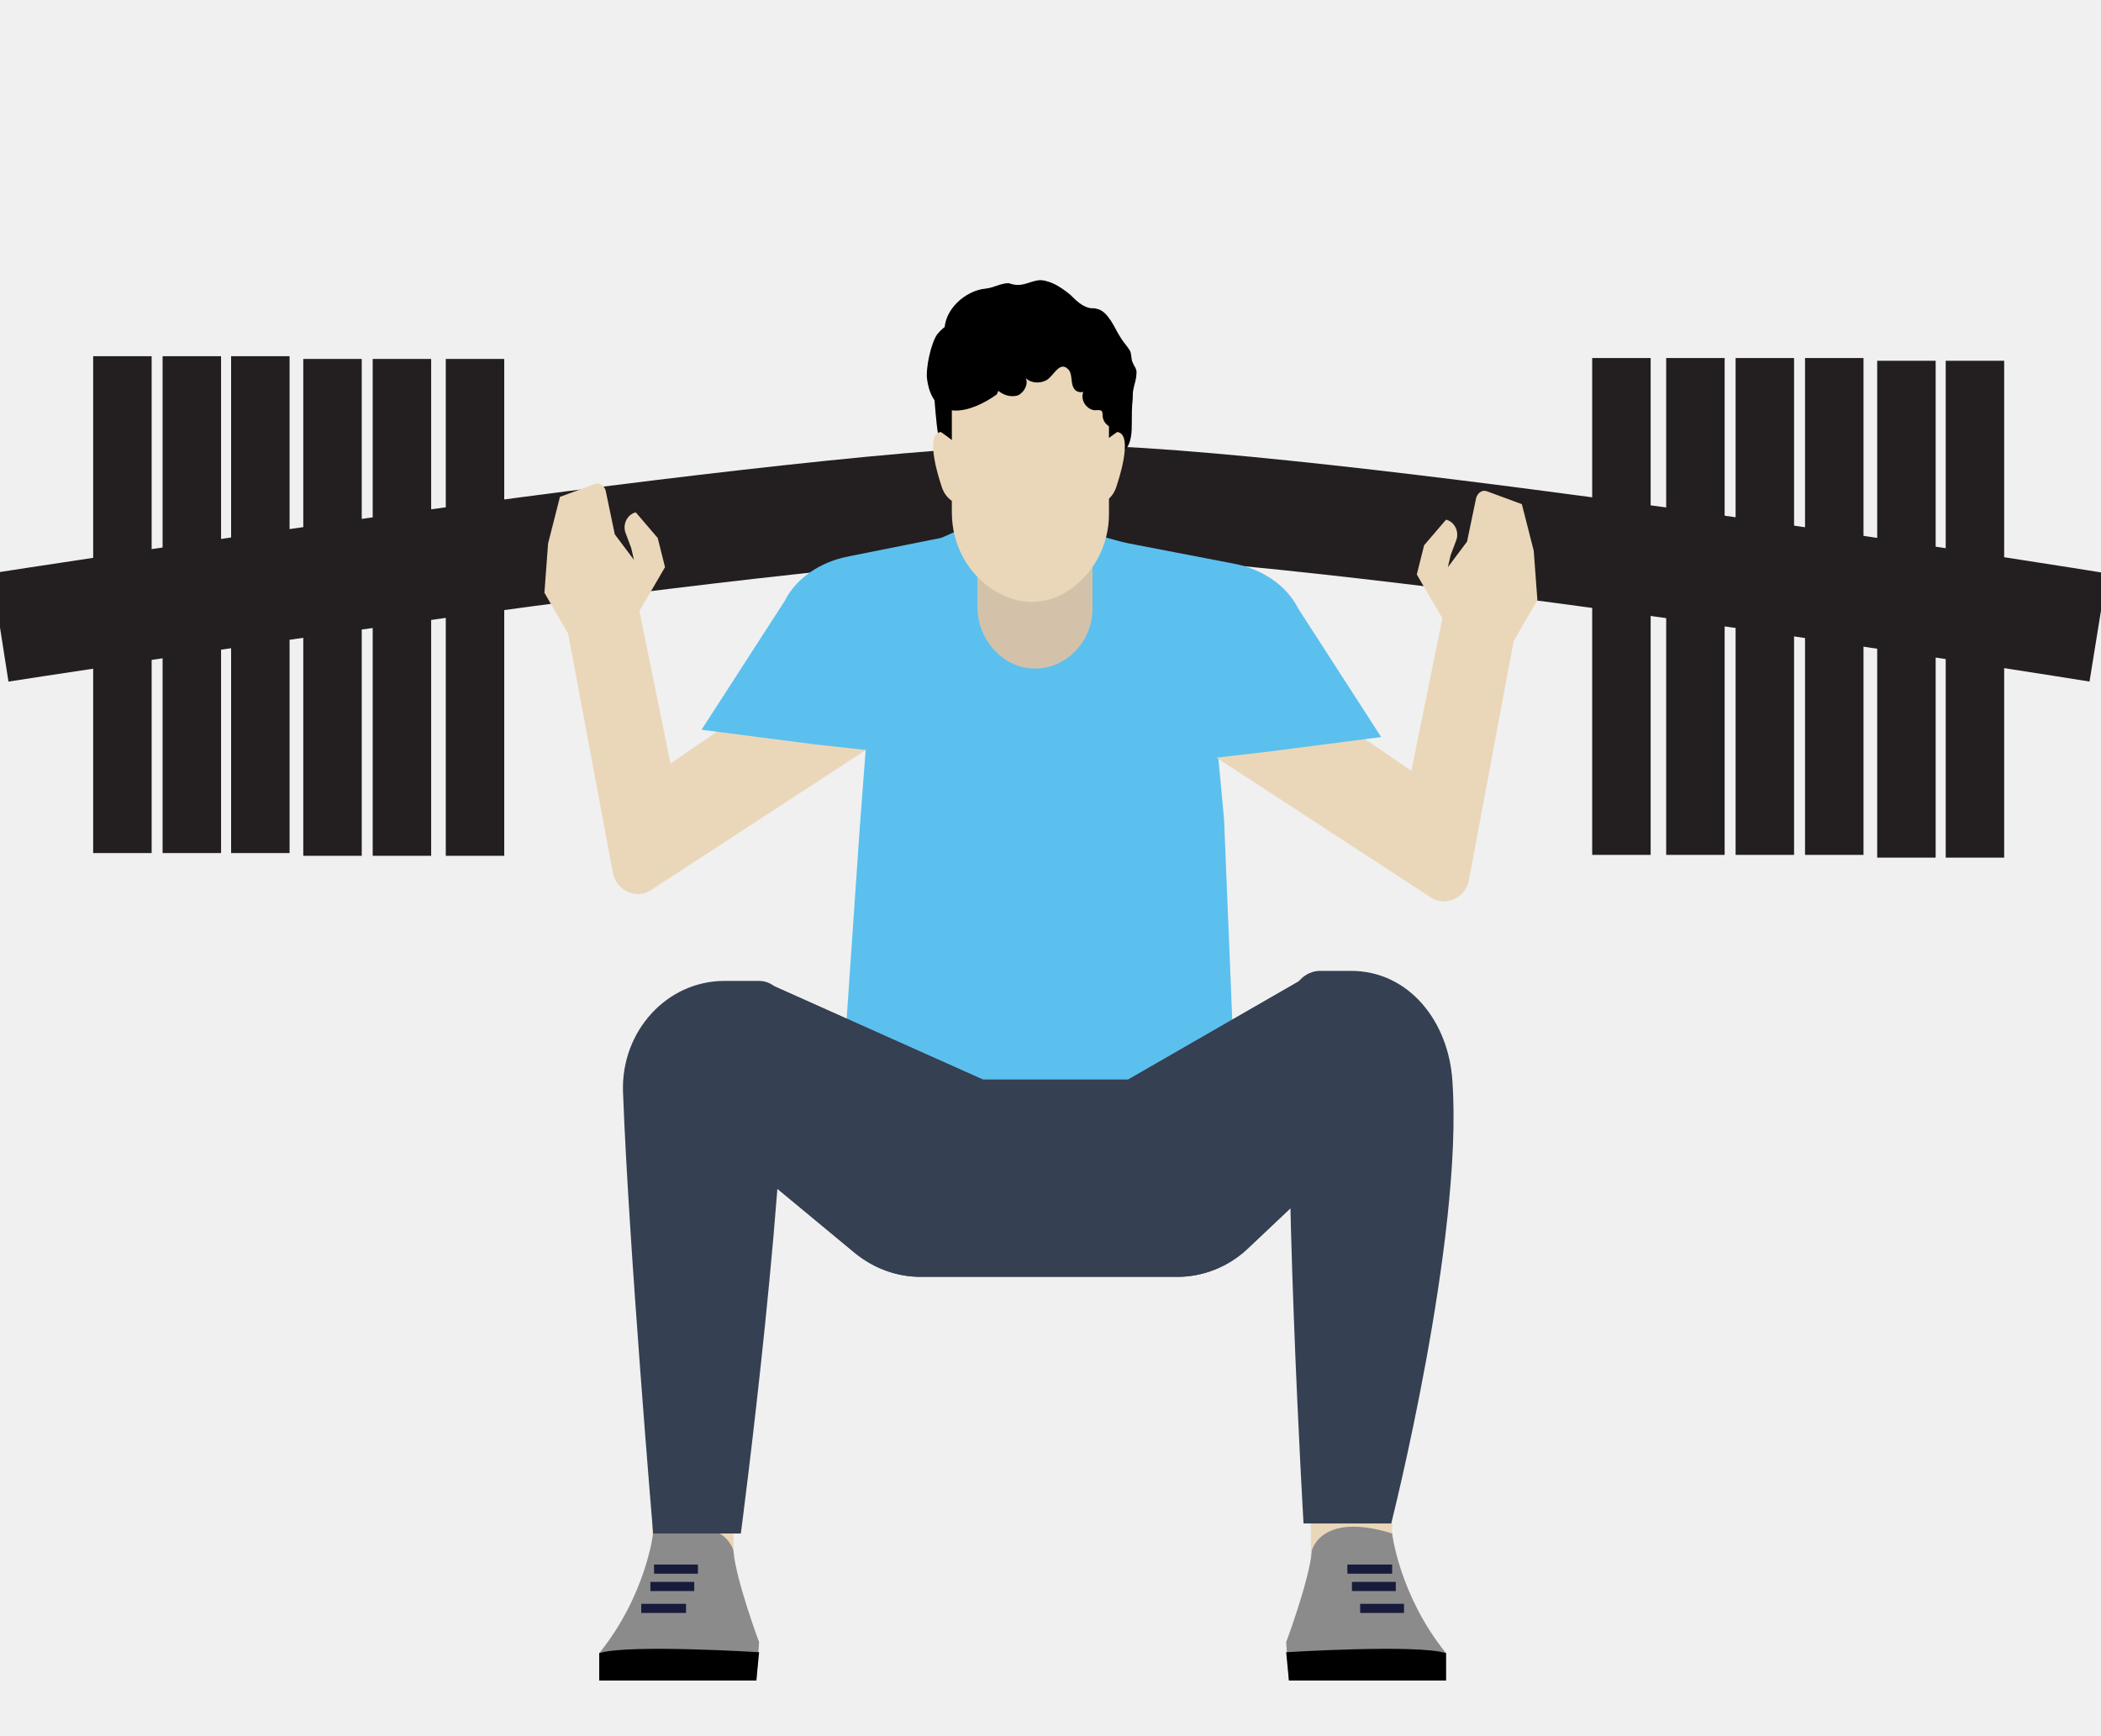
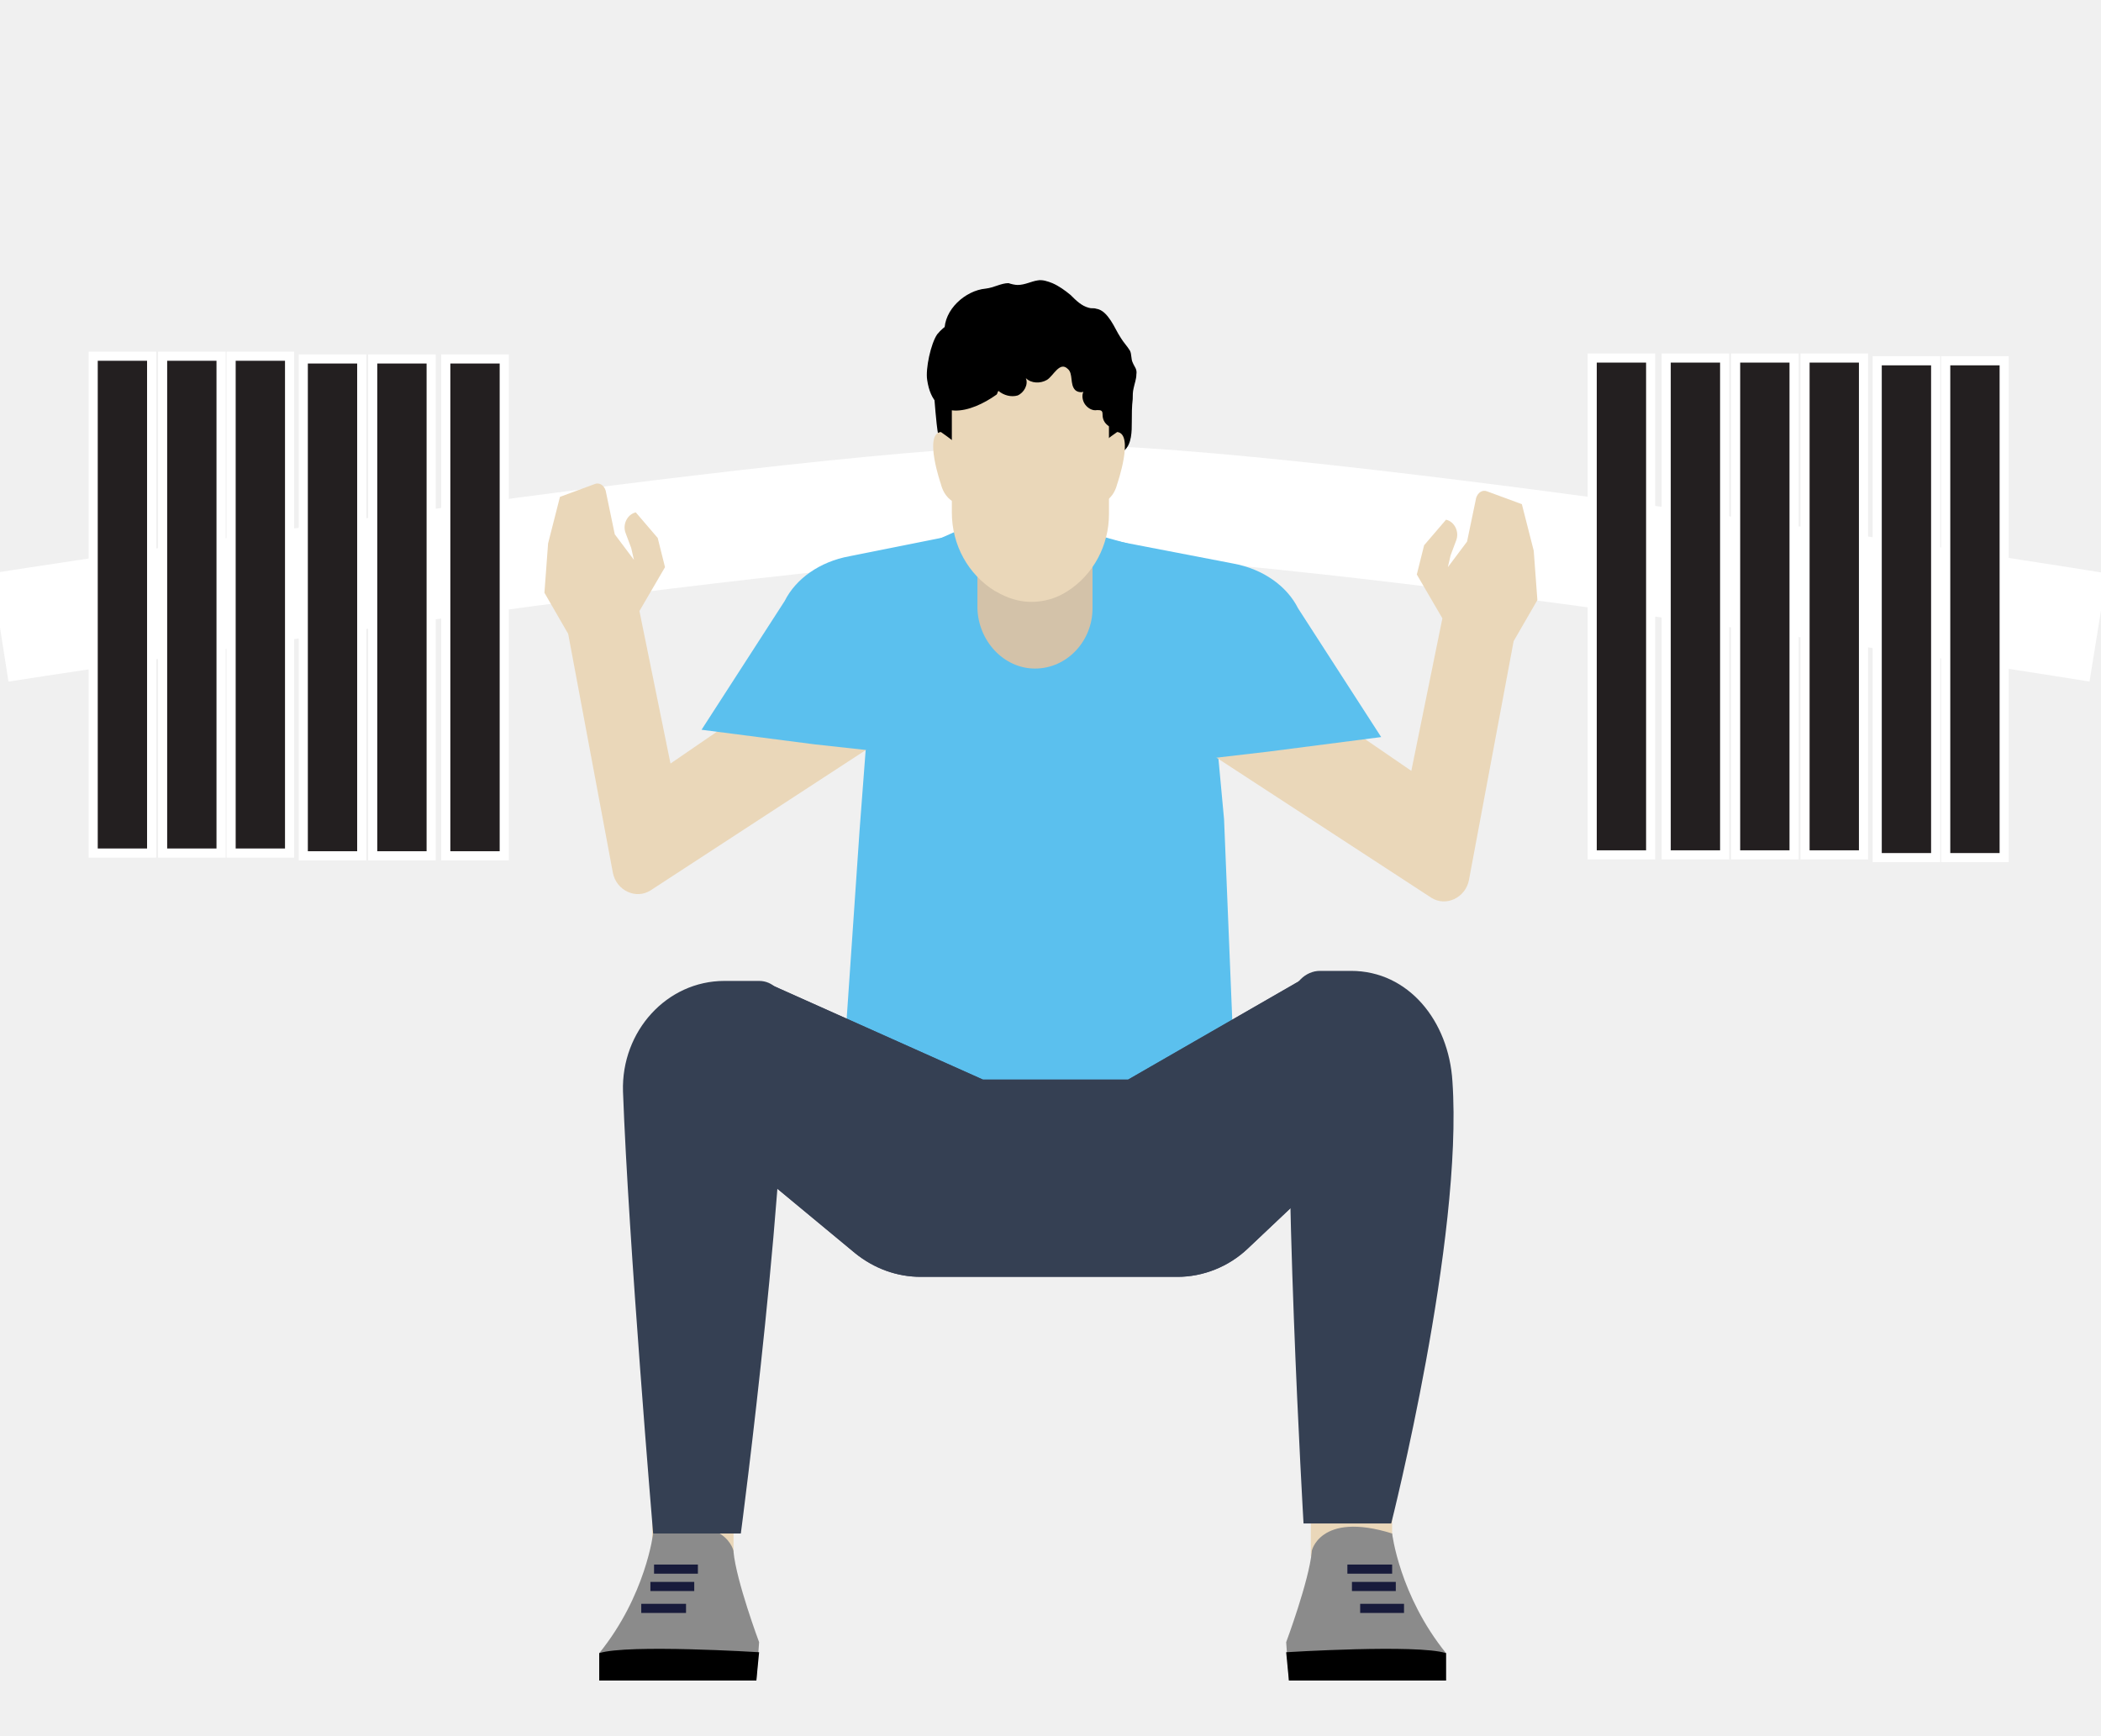
<svg xmlns="http://www.w3.org/2000/svg" version="1.1" id="Layer_1" x="0px" y="0px" viewBox="0 0 230 190" style="enable-background:new 0 0 230 190;" xml:space="preserve">
  <style type="text/css">
- 	.st0{fill:#231F20;}
- 	.st1{fill:none;stroke:#231F20;stroke-width:12;stroke-miterlimit:10;}
+ 	.st0{fill:none;stroke:#FFFFFF;stroke-width:12;stroke-miterlimit:10;}
+ 	.st1{fill:#231F20;stroke:#FFFFFF;stroke-miterlimit:10;}
	.st2{fill:#EAD7B9;}
	.st3{fill:#5BC0EE;}
	.st4{fill:#4E5068;}
	.st5{fill:#354053;}
	.st6{fill:#8B8B8B;}
	.st7{fill:none;stroke:#181B3B;stroke-miterlimit:10;}
	.st8{fill:#D3C2A9;}
</style>
+   <path class="st0" d="M229.7,68.7c0,0-86.6-14-113.9-14C89.5,54.7,0,68.7,0,68.7" />
+   <rect x="40.8" y="39.3" class="st1" width="6.4" height="54.4" />
+   <rect x="182.4" y="39.2" class="st1" width="6.4" height="54.4" />
+   <rect x="190" y="39.2" class="st1" width="6.4" height="54.4" />
+   <rect x="197.6" y="39.2" class="st1" width="6.4" height="54.4" />
+   <rect x="143.5" y="158.2" class="st2" width="8.9" height="12.2" />
+   <rect x="71.4" y="158.2" class="st2" width="8.9" height="12.2" />
+   <polygon class="st3" points="118.7,58.2 131.4,61.7 134,89.7 135.5,126.4 91.6,127.4 94.1,90.9 96.3,61.9 104.6,58.2 " />
+   <path class="st4" d="M143.9,129.8l-7.3,6.9c-2.1,2-4.9,3.1-7.7,3.1h-28.1c-2.6,0-5.1-0.9-7.2-2.6L82.5,128l1.4-20.4l23.7,10.6h15.9  l20.5-11.8l2.3,7.4L143.9,129.8z" />
+   <path class="st5" d="M143.9,129.8l-7.3,6.9c-2.1,2-4.9,3.1-7.7,3.1h-28.1c-2.6,0-5.1-0.9-7.2-2.6L82.5,128l1.4-20.4l23.7,10.6h15.9  l20.5-11.8l2.3,7.4L143.9,129.8z" />
+   <path class="st6" d="M152.4,167.9c0,0,0.8,6.8,5.9,13.1v3h-17.2l-0.3-4.2c0,0,2.5-6.7,2.8-9.9C143.5,170,144.4,165.4,152.4,167.9z" />
+   <path d="M140.8,180.9c0,0,14.4-0.9,17.5,0.1v3h-17.2L140.8,180.9z" />
+   <line class="st7" x1="152.4" y1="171.8" x2="147.5" y2="171.8" />
+   <line class="st7" x1="152.8" y1="173.7" x2="148" y2="173.7" />
+   <line class="st7" x1="153.7" y1="176.1" x2="148.9" y2="176.1" />
+   <path class="st6" d="M71.5,167.9c0,0-0.8,6.8-5.9,13.1v3h17.2l0.3-4.2c0,0-2.5-6.7-2.8-9.9C80.4,170,79.5,165.4,71.5,167.9z" />
+   <path d="M83.1,180.9c0,0-14.4-0.9-17.5,0.1v3h17.2L83.1,180.9z" />
+   <line class="st7" x1="71.6" y1="171.8" x2="76.4" y2="171.8" />
+   <line class="st7" x1="71.2" y1="173.7" x2="76" y2="173.7" />
+   <line class="st7" x1="70.2" y1="176.1" x2="75.1" y2="176.1" />
+   <path class="st5" d="M152.3,166.8h-9.6c0,0-2.4-41.1-1.3-57.4c0.1-1.7,1.5-3.1,3.1-3.1h3.4c6.3,0,10.7,5.5,11.1,12.1  C160.2,135.6,152.3,166.8,152.3,166.8z" />
+   <path class="st5" d="M71.5,167.9h9.6c0,0,5.5-41.7,4.7-57.8c-0.1-1.5-1.2-2.7-2.7-2.7h-3.8c-6.3,0-11.3,5.5-11.1,12.1  C68.8,135.9,71.5,167.9,71.5,167.9z" />
+   <path class="st2" d="M103.4,76.5l-32.2,21c-1.6,1-3.7,0-4.1-1.9l-4.9-26.2l-2.6-4.5l0.4-5.4l1.3-5.1l3.8-1.4c0.5-0.2,1,0.1,1.2,0.7  l1,4.8l2.1,2.8L69.1,60l-0.6-1.6c-0.4-1,0.2-2.1,1.1-2.3l0,0l2.4,2.8l0.8,3.2L70,66.9l3.4,16.7l25.8-17.7L103.4,76.5z" />
+   <path class="st3" d="M103.8,83.1l2.7-24.9L93,60.9c-3.3,0.6-5.9,2.5-7.1,4.9l-9.1,14.1l12.4,1.6L103.8,83.1z" />
+   <path class="st8" d="M113.3,73.2L113.3,73.2c3.5,0,6.3-3,6.3-6.6V55.1H107v11.5C107.1,70.2,109.9,73.2,113.3,73.2z" />
  <g>
-     <rect x="48.8" y="39.3" class="st0" width="6.4" height="54.4" />
-     <rect x="174.3" y="39.2" class="st0" width="6.4" height="54.4" />
-     <rect x="10.2" y="39" class="st0" width="6.4" height="54.4" />
-     <rect x="17.8" y="39" class="st0" width="6.4" height="54.4" />
-     <rect x="25.3" y="39" class="st0" width="6.4" height="54.4" />
-     <rect x="33.2" y="39.3" class="st0" width="6.4" height="54.4" />
-     <rect x="40.8" y="39.3" class="st0" width="6.4" height="54.4" />
-     <path class="st1" d="M229.7,68.7c0,0-86.6-14-113.9-14C89.5,54.7,0,68.7,0,68.7" />
-     <rect x="182.4" y="39.2" class="st0" width="6.4" height="54.4" />
-     <rect x="190" y="39.2" class="st0" width="6.4" height="54.4" />
-     <rect x="197.6" y="39.2" class="st0" width="6.4" height="54.4" />
-     <rect x="143.5" y="158.2" class="st2" width="8.9" height="12.2" />
-     <rect x="71.4" y="158.2" class="st2" width="8.9" height="12.2" />
-     <polygon class="st3" points="118.7,58.2 131.4,61.7 134,89.7 135.5,126.4 91.6,127.4 94.1,90.9 96.3,61.9 104.6,58.2  " />
-     <path class="st4" d="M143.9,129.8l-7.3,6.9c-2.1,2-4.9,3.1-7.7,3.1h-28.1c-2.6,0-5.1-0.9-7.2-2.6L82.5,128l1.4-20.4l23.7,10.6h15.9   l20.5-11.8l2.3,7.4L143.9,129.8z" />
-     <path class="st5" d="M143.9,129.8l-7.3,6.9c-2.1,2-4.9,3.1-7.7,3.1h-28.1c-2.6,0-5.1-0.9-7.2-2.6L82.5,128l1.4-20.4l23.7,10.6h15.9   l20.5-11.8l2.3,7.4L143.9,129.8z" />
-     <path class="st6" d="M152.4,167.9c0,0,0.8,6.8,5.9,13.1v3h-17.2l-0.3-4.2c0,0,2.5-6.7,2.8-9.9C143.5,170,144.4,165.4,152.4,167.9z" />
-     <path d="M140.8,180.9c0,0,14.4-0.9,17.5,0.1v3h-17.2L140.8,180.9z" />
-     <line class="st7" x1="152.4" y1="171.8" x2="147.5" y2="171.8" />
-     <line class="st7" x1="152.8" y1="173.7" x2="148" y2="173.7" />
-     <line class="st7" x1="153.7" y1="176.1" x2="148.9" y2="176.1" />
-     <path class="st6" d="M71.5,167.9c0,0-0.8,6.8-5.9,13.1v3h17.2l0.3-4.2c0,0-2.5-6.7-2.8-9.9C80.4,170,79.5,165.4,71.5,167.9z" />
-     <path d="M83.1,180.9c0,0-14.4-0.9-17.5,0.1v3h17.2L83.1,180.9z" />
-     <line class="st7" x1="71.6" y1="171.8" x2="76.4" y2="171.8" />
-     <line class="st7" x1="71.2" y1="173.7" x2="76" y2="173.7" />
-     <line class="st7" x1="70.2" y1="176.1" x2="75.1" y2="176.1" />
-     <path class="st5" d="M152.3,166.8h-9.6c0,0-2.4-41.1-1.3-57.4c0.1-1.7,1.5-3.1,3.1-3.1h3.4c6.3,0,10.7,5.5,11.1,12.1   C160.2,135.6,152.3,166.8,152.3,166.8z" />
-     <path class="st5" d="M71.5,167.9h9.6c0,0,5.5-41.7,4.7-57.8c-0.1-1.5-1.2-2.7-2.7-2.7h-3.8c-6.3,0-11.3,5.5-11.1,12.1   C68.8,135.9,71.5,167.9,71.5,167.9z" />
-     <path class="st2" d="M103.4,76.5l-32.2,21c-1.6,1-3.7,0-4.1-1.9l-4.9-26.2l-2.6-4.5l0.4-5.4l1.3-5.1l3.8-1.4c0.5-0.2,1,0.1,1.2,0.7   l1,4.8l2.1,2.8l-0.3-1.3l-0.6-1.6c-0.4-1,0.2-2.1,1.1-2.3l0,0l2.4,2.8l0.8,3.2l-2.8,4.8l3.4,16.7l25.8-17.7L103.4,76.5z" />
-     <path class="st3" d="M103.8,83.1l2.7-24.9L93,60.9c-3.3,0.6-5.9,2.5-7.1,4.9l-9.1,14.1l12.4,1.6L103.8,83.1z" />
-     <path class="st8" d="M113.3,73.2L113.3,73.2c3.5,0,6.3-3,6.3-6.6V55.1h-12.6v11.5C107.1,70.2,109.9,73.2,113.3,73.2z" />
-     <g>
-       <path d="M102.3,43.8c0.3,3.4,0.4,7.3,3.5,9.3c0.2,0.1,0.5,0.3,0.8,0.3c0.2,0,0.5,0,0.7,0c0.9-0.1,1.9-0.3,2.7-0.8    c0.3-0.2,0.6-0.3,0.9-0.4c1-0.2,1.9,0.8,2.8,1.5c1.7,1.2,3.9,1,5.8,0.5c1.1-0.3,2.4-0.9,2.5-2.1c0.1-0.6-0.1-1.3,0.1-1.8    c0.2-0.4,0.6-0.7,1-1c0.8-0.7,0.8-2.1,0.8-3.1c0-0.8,0-1.7,0.1-2.5c0-0.4,0-0.8,0.1-1.2c0.1-0.5,0.3-1,0.3-1.5    c0.1-0.6-0.2-0.8-0.4-1.3c-0.2-0.4-0.1-0.9-0.3-1.3c-0.3-0.5-0.7-0.9-1-1.4c-0.4-0.6-0.7-1.3-1.1-1.9c-0.4-0.6-0.9-1.2-1.6-1.3    c-0.3-0.1-0.5,0-0.8-0.1c-0.8-0.2-1.4-0.8-2-1.4c-0.6-0.5-1.3-1-2-1.3c-0.5-0.2-1.1-0.4-1.6-0.3c-0.7,0.1-1.4,0.5-2.2,0.5    c-0.3,0-0.7-0.1-1-0.2c-0.8,0-1.6,0.5-2.5,0.6c-2.2,0.2-4.6,2.3-4.5,4.7c0,0.3,0,0.6-0.1,0.9c-0.1,0.4-0.6,0.7-0.8,1.1    c-0.5,0.9,0.2,2,0.1,3c0,0.3-0.2,0.6-0.2,0.9C102.2,42.6,102.3,43.2,102.3,43.8z" />
-     </g>
-     <path class="st2" d="M119.1,55.3c0,0,2.5,0.4,3.2-2.3c0,0,1.9-5.5,0-5.7c0,0-4.1,2.8-4.1,4C118.2,52.6,119.1,55.3,119.1,55.3z" />
-     <path class="st2" d="M106.2,55.3c0,0-2.5,0.4-3.2-2.3c0,0-1.9-5.5,0-5.7c0,0,4.1,2.8,4.1,4C107.1,52.6,106.2,55.3,106.2,55.3z" />
-     <path class="st2" d="M108.9,64.7l0.2,0.1c1.2,0.7,2.5,1.1,3.8,1.1l0,0c1.4,0,2.8-0.4,4-1.2l0,0c2.8-1.8,4.5-5,4.5-8.4V40.1h-17.2   v16C104.2,59.7,106,62.9,108.9,64.7z" />
-     <g>
-       <path d="M123.2,47c-0.6-0.1-1.4,0-1.9-0.4c-0.4-0.3-0.6-0.7-0.6-1.2c0-0.1,0-0.3-0.1-0.4c-0.1-0.1-0.3-0.1-0.5-0.1    c-0.5,0.1-1-0.2-1.3-0.6c-0.3-0.4-0.4-1-0.2-1.4c-0.3,0.1-0.7,0-0.9-0.2c-0.6-0.6-0.2-1.8-0.8-2.3c-0.9-0.9-1.6,0.8-2.3,1.2    c-0.7,0.4-1.7,0.4-2.3-0.2c0.3,0.7-0.2,1.6-0.9,1.9c-0.7,0.2-1.5,0-2.1-0.5c-0.1,0.1-0.1,0.3-0.2,0.4c-2.8,2-6.9,3.2-7.6-1.6    c-0.2-1.2,0.4-4,1.1-5c0.4-0.5,0.9-0.9,1.4-1.2c5.5-3.2,13.1-2,17.3,3c0.6,0.7,1.1,1.4,1.5,2.3c0.8,2,0.4,4.2,0,6.3" />
-     </g>
-     <path class="st2" d="M124.5,77.3l32.2,21c1.6,1,3.7,0,4.1-1.9l4.9-26.2l2.6-4.5l-0.4-5.4l-1.3-5.1l-3.8-1.4c-0.5-0.2-1,0.1-1.2,0.7   l-1,4.8l-2.1,2.8l0.3-1.3l0.6-1.6c0.4-1-0.2-2.1-1.1-2.3l0,0l-2.4,2.8l-0.8,3.2l2.8,4.8l-3.4,16.7l-25.8-17.7L124.5,77.3z" />
-     <path class="st3" d="M124.2,84l-2.7-24.9l13.5,2.6c3.3,0.6,5.9,2.5,7.1,4.9l9.1,14.1l-12.4,1.6L124.2,84z" />
-     <rect x="205.5" y="39.5" class="st0" width="6.4" height="54.4" />
-     <rect x="213" y="39.5" class="st0" width="6.4" height="54.4" />
+     <path d="M102.3,43.8c0.3,3.4,0.4,7.3,3.5,9.3c0.2,0.1,0.5,0.3,0.8,0.3c0.2,0,0.5,0,0.7,0c0.9-0.1,1.9-0.3,2.7-0.8   c0.3-0.2,0.6-0.3,0.9-0.4c1-0.2,1.9,0.8,2.8,1.5c1.7,1.2,3.9,1,5.8,0.5c1.1-0.3,2.4-0.9,2.5-2.1c0.1-0.6-0.1-1.3,0.1-1.8   c0.2-0.4,0.6-0.7,1-1c0.8-0.7,0.8-2.1,0.8-3.1c0-0.8,0-1.7,0.1-2.5c0-0.4,0-0.8,0.1-1.2c0.1-0.5,0.3-1,0.3-1.5   c0.1-0.6-0.2-0.8-0.4-1.3c-0.2-0.4-0.1-0.9-0.3-1.3c-0.3-0.5-0.7-0.9-1-1.4c-0.4-0.6-0.7-1.3-1.1-1.9c-0.4-0.6-0.9-1.2-1.6-1.3   c-0.3-0.1-0.5,0-0.8-0.1c-0.8-0.2-1.4-0.8-2-1.4c-0.6-0.5-1.3-1-2-1.3c-0.5-0.2-1.1-0.4-1.6-0.3c-0.7,0.1-1.4,0.5-2.2,0.5   c-0.3,0-0.7-0.1-1-0.2c-0.8,0-1.6,0.5-2.5,0.6c-2.2,0.2-4.6,2.3-4.5,4.7c0,0.3,0,0.6-0.1,0.9c-0.1,0.4-0.6,0.7-0.8,1.1   c-0.5,0.9,0.2,2,0.1,3c0,0.3-0.2,0.6-0.2,0.9C102.2,42.6,102.3,43.2,102.3,43.8z" />
  </g>
+   <path class="st2" d="M119.1,55.3c0,0,2.5,0.4,3.2-2.3c0,0,1.9-5.5,0-5.7c0,0-4.1,2.8-4.1,4C118.2,52.6,119.1,55.3,119.1,55.3z" />
+   <path class="st2" d="M106.2,55.3c0,0-2.5,0.4-3.2-2.3c0,0-1.9-5.5,0-5.7c0,0,4.1,2.8,4.1,4C107.1,52.6,106.2,55.3,106.2,55.3z" />
+   <path class="st2" d="M108.9,64.7l0.2,0.1c1.2,0.7,2.5,1.1,3.8,1.1l0,0c1.4,0,2.8-0.4,4-1.2l0,0c2.8-1.8,4.5-5,4.5-8.4V40.1h-17.2v16  C104.2,59.7,106,62.9,108.9,64.7z" />
+   <g>
+     <path d="M123.2,47c-0.6-0.1-1.4,0-1.9-0.4c-0.4-0.3-0.6-0.7-0.6-1.2c0-0.1,0-0.3-0.1-0.4c-0.1-0.1-0.3-0.1-0.5-0.1   c-0.5,0.1-1-0.2-1.3-0.6c-0.3-0.4-0.4-1-0.2-1.4c-0.3,0.1-0.7,0-0.9-0.2c-0.6-0.6-0.2-1.8-0.8-2.3c-0.9-0.9-1.6,0.8-2.3,1.2   c-0.7,0.4-1.7,0.4-2.3-0.2c0.3,0.7-0.2,1.6-0.9,1.9c-0.7,0.2-1.5,0-2.1-0.5c-0.1,0.1-0.1,0.3-0.2,0.4c-2.8,2-6.9,3.2-7.6-1.6   c-0.2-1.2,0.4-4,1.1-5c0.4-0.5,0.9-0.9,1.4-1.2c5.5-3.2,13.1-2,17.3,3c0.6,0.7,1.1,1.4,1.5,2.3c0.8,2,0.4,4.2,0,6.3" />
+   </g>
+   <path class="st2" d="M124.5,77.3l32.2,21c1.6,1,3.7,0,4.1-1.9l4.9-26.2l2.6-4.5l-0.4-5.4l-1.3-5.1l-3.8-1.4c-0.5-0.2-1,0.1-1.2,0.7  l-1,4.8l-2.1,2.8l0.3-1.3l0.6-1.6c0.4-1-0.2-2.1-1.1-2.3l0,0l-2.4,2.8l-0.8,3.2l2.8,4.8l-3.4,16.7l-25.8-17.7L124.5,77.3z" />
+   <path class="st3" d="M124.2,84l-2.7-24.9l13.5,2.6c3.3,0.6,5.9,2.5,7.1,4.9l9.1,14.1l-12.4,1.6L124.2,84z" />
+   <rect x="205.5" y="39.5" class="st1" width="6.4" height="54.4" />
+   <rect x="213" y="39.5" class="st1" width="6.4" height="54.4" />
+   <rect x="33.2" y="39.3" class="st1" width="6.4" height="54.4" />
+   <rect x="48.8" y="39.3" class="st1" width="6.4" height="54.4" />
+   <rect x="174.3" y="39.2" class="st1" width="6.4" height="54.4" />
+   <rect x="25.3" y="39" class="st1" width="6.4" height="54.4" />
+   <rect x="17.8" y="39" class="st1" width="6.4" height="54.4" />
+   <rect x="10.2" y="39" class="st1" width="6.4" height="54.4" />
</svg>
